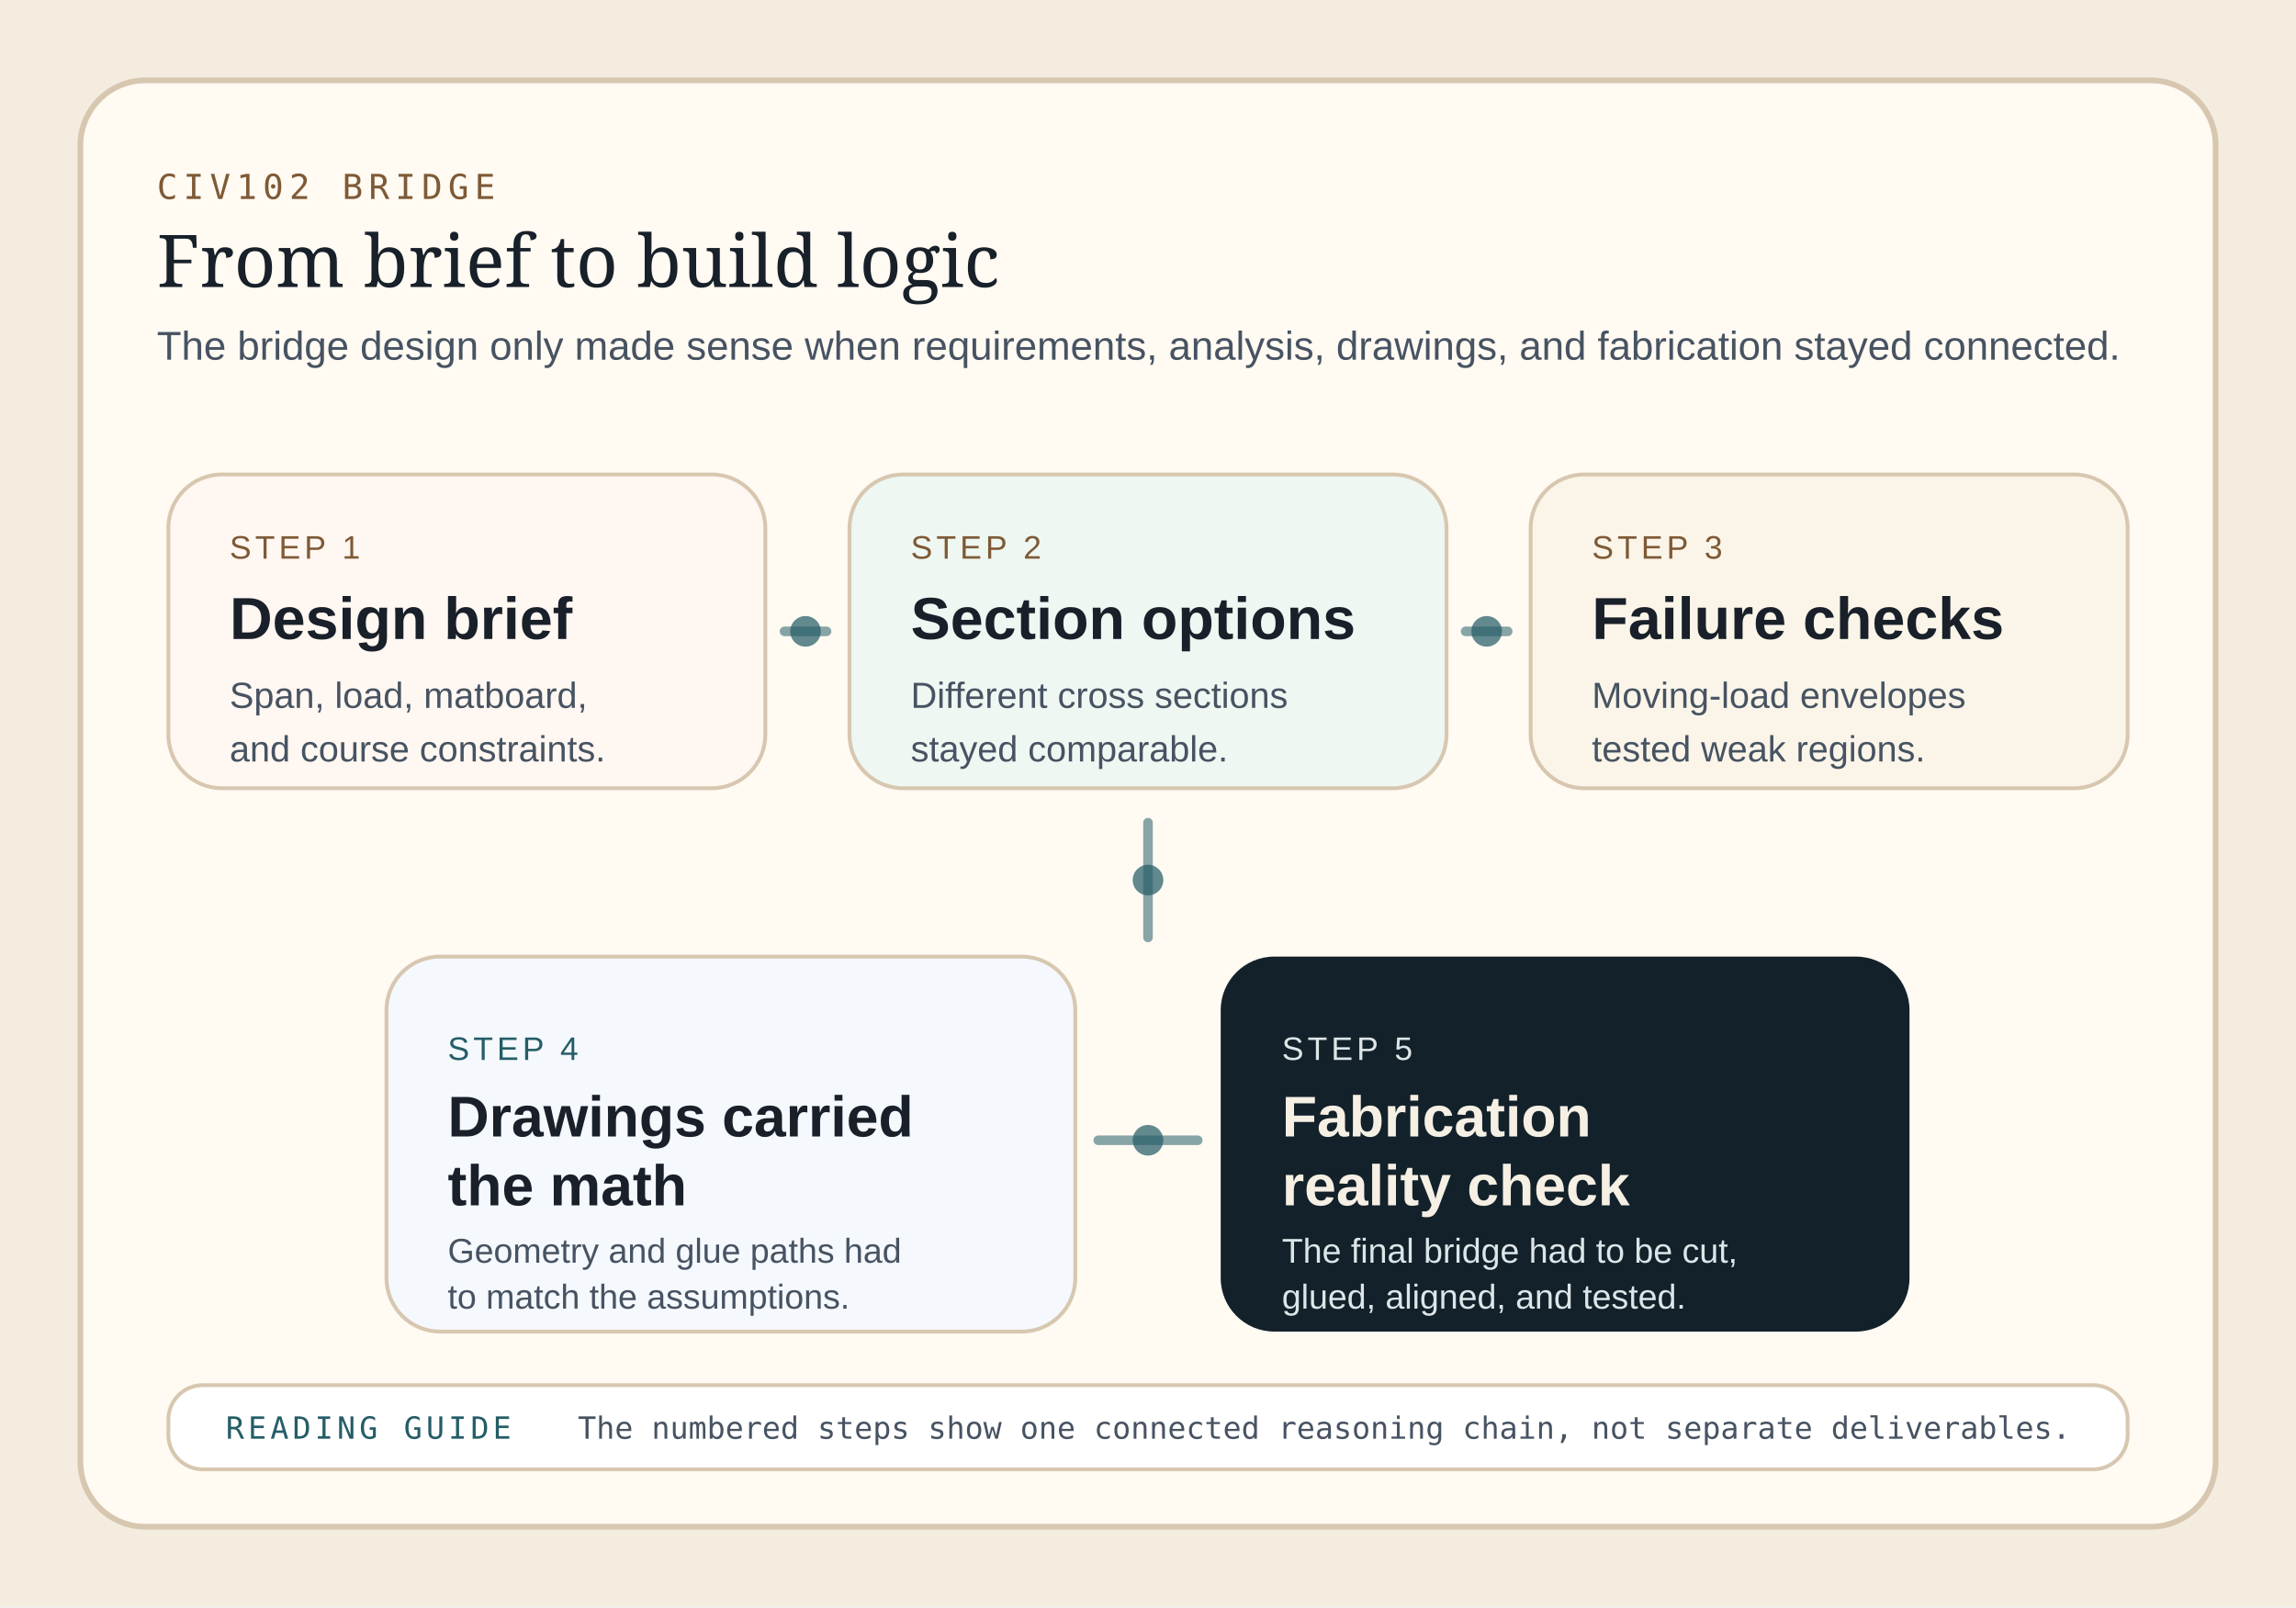
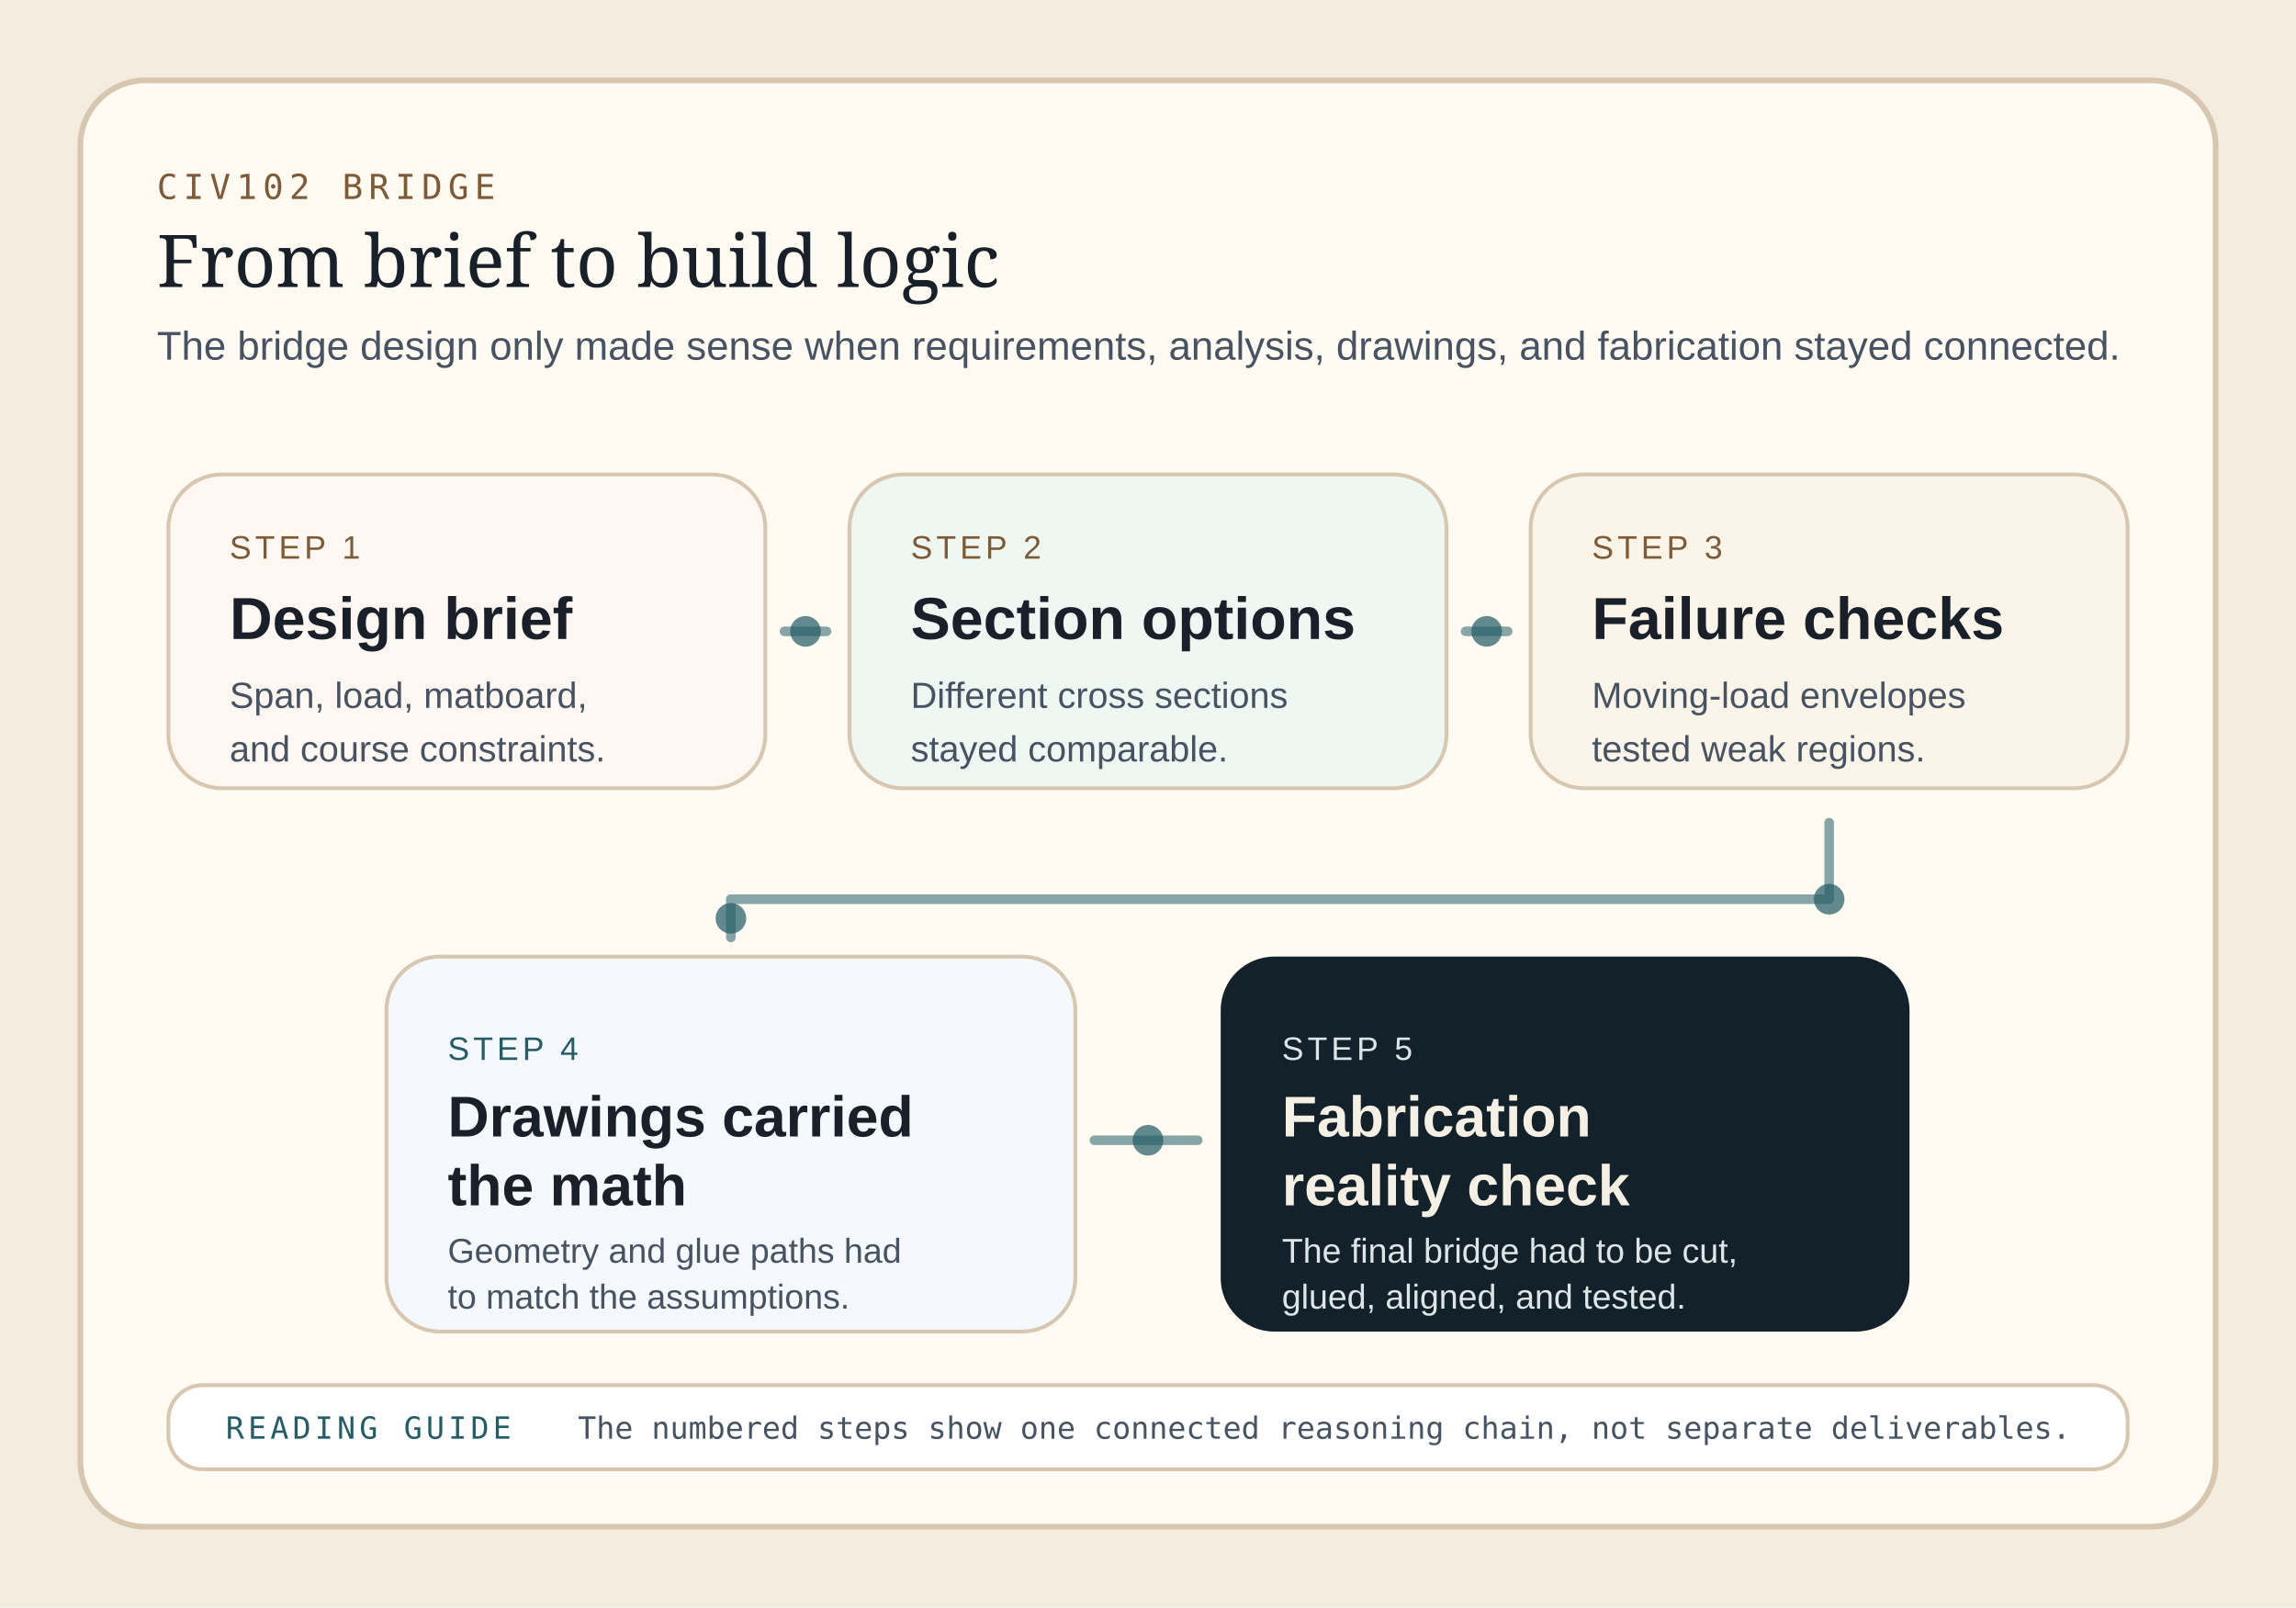
<svg xmlns="http://www.w3.org/2000/svg" viewBox="0 0 1200 840" role="img" aria-labelledby="title desc">
  <rect width="1200" height="840" fill="#f4eddf" />
  <rect x="42" y="42" width="1116" height="756" rx="34" fill="#fffaf2" stroke="#d8c7b0" stroke-width="3" />
  <text x="82" y="104" font-family="'IBM Plex Mono', monospace" font-size="18" fill="#7e5a36" letter-spacing="3">CIV102 BRIDGE</text>
  <text x="82" y="150" font-family="'Fraunces', Georgia, serif" font-size="38" fill="#18202a">From brief to build logic</text>
  <text x="82" y="188" font-family="'Public Sans', Arial, sans-serif" font-size="21" fill="#475362">The bridge design only made sense when requirements, analysis, drawings, and fabrication stayed connected.</text>
  <g font-family="'Public Sans', Arial, sans-serif">
    <rect x="88" y="248" width="312" height="164" rx="28" fill="#fff7f1" stroke="#d8c7b0" stroke-width="2" />
    <text x="120" y="292" font-size="17" fill="#7e5a36" letter-spacing="2">STEP 1</text>
    <text x="120" y="334" font-size="31" font-weight="700" fill="#19202a">Design brief</text>
    <text x="120" y="370" font-size="19" fill="#475362">Span, load, matboard,</text>
    <text x="120" y="398" font-size="19" fill="#475362">and course constraints.</text>
    <rect x="444" y="248" width="312" height="164" rx="28" fill="#eef7f2" stroke="#d8c7b0" stroke-width="2" />
    <text x="476" y="292" font-size="17" fill="#7e5a36" letter-spacing="2">STEP 2</text>
    <text x="476" y="334" font-size="31" font-weight="700" fill="#19202a">Section options</text>
    <text x="476" y="370" font-size="19" fill="#475362">Different cross sections</text>
    <text x="476" y="398" font-size="19" fill="#475362">stayed comparable.</text>
    <rect x="800" y="248" width="312" height="164" rx="28" fill="#faf5e8" stroke="#d8c7b0" stroke-width="2" />
    <text x="832" y="292" font-size="17" fill="#7e5a36" letter-spacing="2">STEP 3</text>
    <text x="832" y="334" font-size="31" font-weight="700" fill="#19202a">Failure checks</text>
    <text x="832" y="370" font-size="19" fill="#475362">Moving-load envelopes</text>
    <text x="832" y="398" font-size="19" fill="#475362">tested weak regions.</text>
    <rect x="202" y="500" width="360" height="196" rx="28" fill="#f5f8fc" stroke="#d8c7b0" stroke-width="2" />
    <text x="234" y="554" font-size="17" fill="#255d67" letter-spacing="2">STEP 4</text>
    <text x="234" y="594" font-size="30" font-weight="700" fill="#19202a">Drawings carried</text>
    <text x="234" y="630" font-size="30" font-weight="700" fill="#19202a">the math</text>
    <text x="234" y="660" font-size="18" fill="#475362">Geometry and glue paths had</text>
    <text x="234" y="684" font-size="18" fill="#475362">to match the assumptions.</text>
    <rect x="638" y="500" width="360" height="196" rx="28" fill="#13212a" />
    <text x="670" y="554" font-size="17" fill="#dce6e8" letter-spacing="2">STEP 5</text>
    <text x="670" y="594" font-size="30" font-weight="700" fill="#f5efe4">Fabrication</text>
    <text x="670" y="630" font-size="30" font-weight="700" fill="#f5efe4">reality check</text>
    <text x="670" y="660" font-size="18" fill="#dce6e8">The final bridge had to be cut,</text>
    <text x="670" y="684" font-size="18" fill="#dce6e8">glued, aligned, and tested.</text>
  </g>
  <g opacity="0.55" stroke="#255d67" stroke-width="5" stroke-linecap="round">
    <path d="M410 330 H432" />
    <path d="M766 330 H788" />
-     <path d="M600 430 V490" />
-     <path d="M574 596 H626" />
+     <path d="M956 430 V470" />
+     <path d="M956 470 H382" />
+     <path d="M382 470 V490" />
+     <path d="M572 596 H626" />
  </g>
  <g fill="#255d67" opacity="0.72">
    <circle cx="421" cy="330" r="8" />
    <circle cx="777" cy="330" r="8" />
-     <circle cx="600" cy="460" r="8" />
+     <circle cx="956" cy="470" r="8" />
+     <circle cx="382" cy="480" r="8" />
    <circle cx="600" cy="596" r="8" />
  </g>
  <g font-family="'IBM Plex Mono', monospace">
    <rect x="88" y="724" width="1024" height="44" rx="18" fill="#fff" stroke="#d8c7b0" stroke-width="2" />
    <text x="118" y="752" font-size="16" fill="#255d67" letter-spacing="2">READING GUIDE</text>
    <text x="302" y="752" font-size="16" fill="#475362">The numbered steps show one connected reasoning chain, not separate deliverables.</text>
  </g>
</svg>
